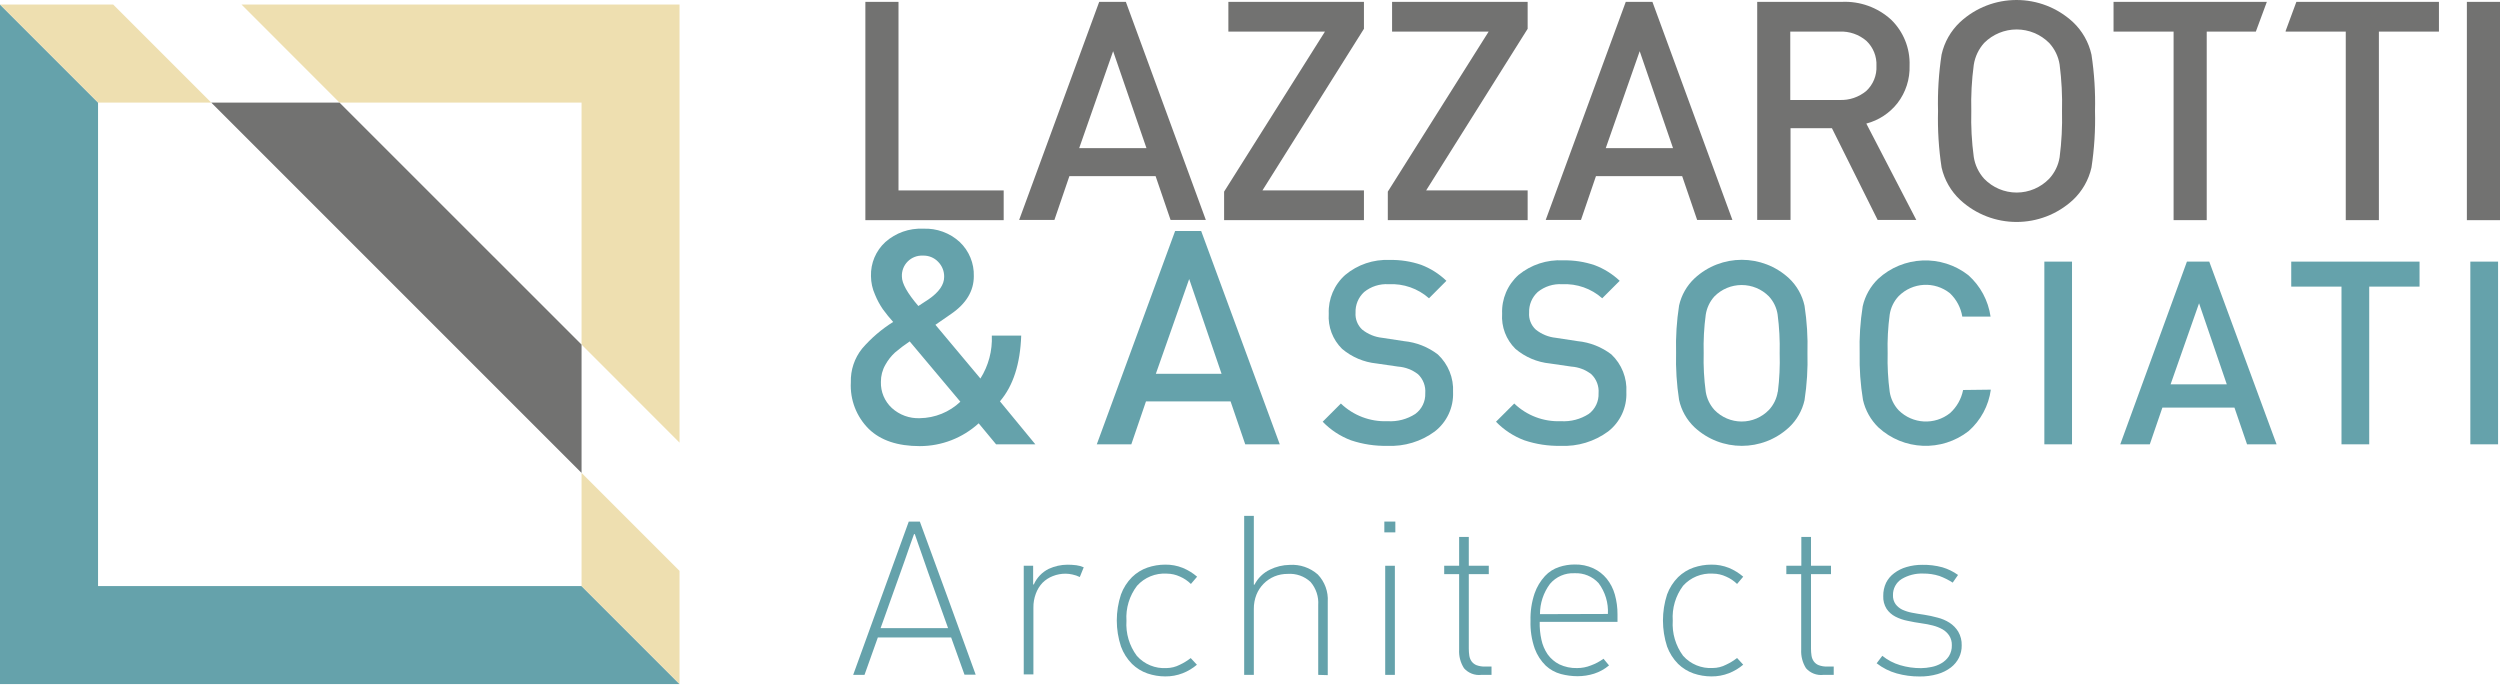
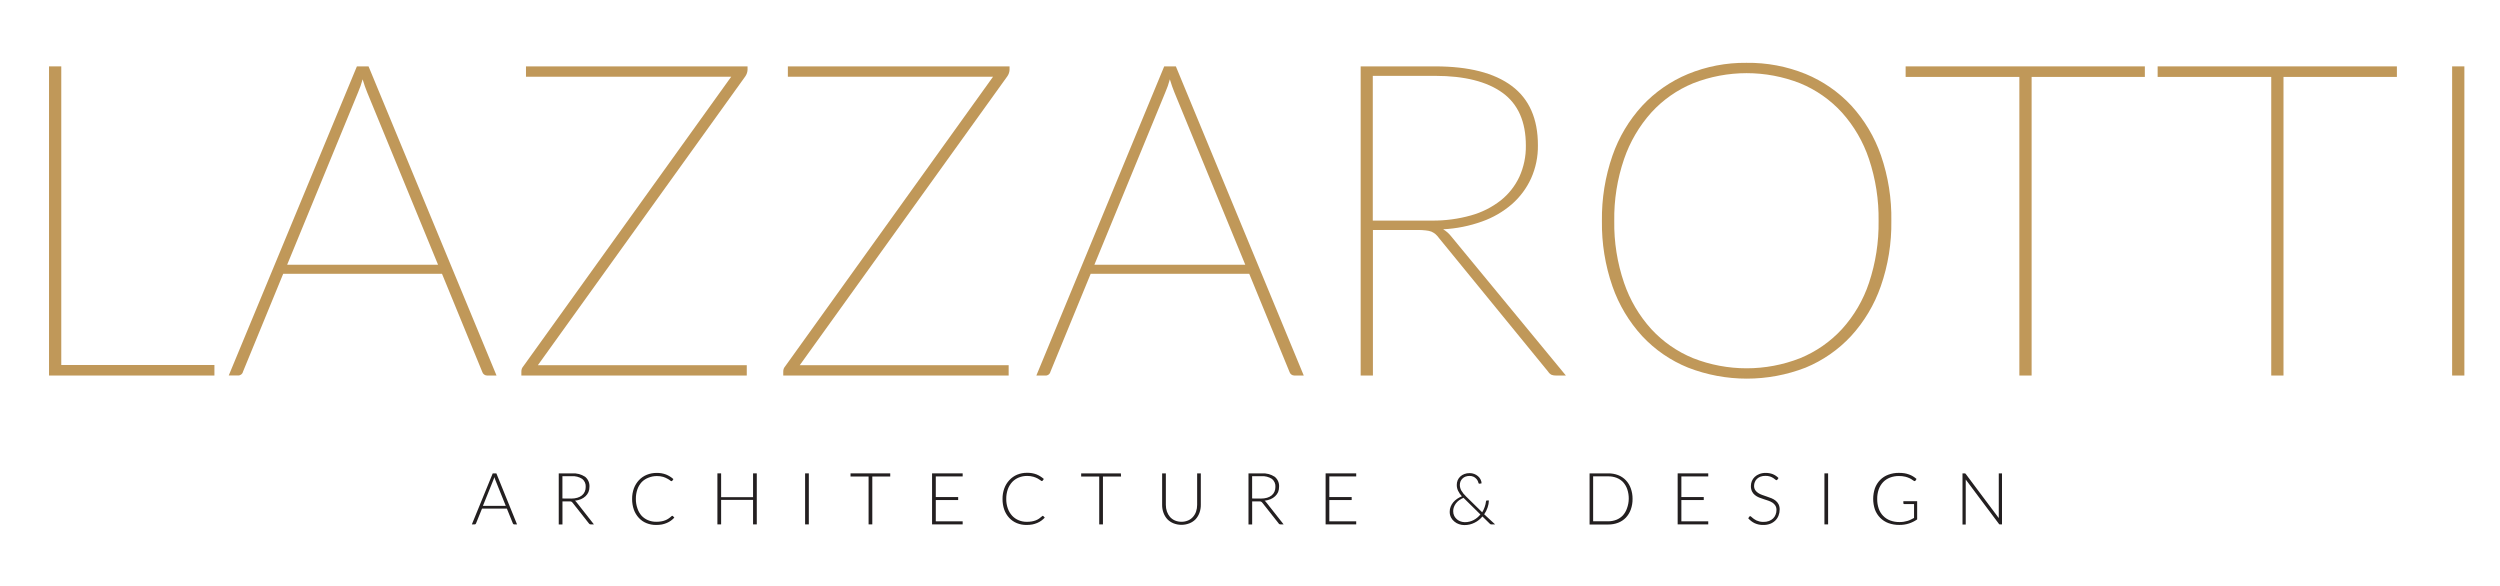
- <svg xmlns="http://www.w3.org/2000/svg" viewBox="0 0 375.07 102.63">
+ <svg xmlns="http://www.w3.org/2000/svg" id="Layer_1" data-name="Layer 1" viewBox="0 0 612 143.34">
  <defs>
-     <style>.cls-1{fill:#65a2ab;}.cls-2{fill:#eedfb0;}.cls-3{fill:#727271;}</style>
+     <style>.cls-1{fill:#231f20;}.cls-2{fill:#c09859;}</style>
  </defs>
-   <g id="Layer_2" data-name="Layer 2">
-     <path class="cls-1" d="M14.71,15.39V87.93H87.25l14.7,14.7H0V.68Z" />
-     <polygon class="cls-2" points="50.93 15.39 87.25 15.39 87.25 51.7 101.95 66.41 101.95 0.68 36.23 0.68 50.93 15.39" />
-     <polygon class="cls-2" points="16.98 0.68 0 0.68 14.71 15.39 31.69 15.39 16.98 0.68" />
-     <polygon class="cls-2" points="87.25 70.95 87.25 87.93 101.95 102.63 101.95 85.65 87.25 70.95" />
-     <polygon class="cls-3" points="87.25 51.7 50.93 15.39 31.69 15.39 87.25 70.95 87.25 51.7" />
-   </g>
-   <g id="Layer_3" data-name="Layer 3">
-     <path class="cls-1" d="M155.33,66.66h-5.89l-2.61-3.15A13.12,13.12,0,0,1,138,66.93q-5,0-7.65-2.57a9.15,9.15,0,0,1-2.7-7,7.71,7.71,0,0,1,1.69-5.06,20.45,20.45,0,0,1,4.66-4,23,23,0,0,1-1.55-1.91,11.46,11.46,0,0,1-1.17-2.18,6.86,6.86,0,0,1-.61-2.79,6.67,6.67,0,0,1,2.16-5.11,8,8,0,0,1,5.67-2,7.61,7.61,0,0,1,5.49,2,6.79,6.79,0,0,1,2.11,5.13q0,3.33-3.42,5.67l-2.34,1.62,6.75,8.06a11.17,11.17,0,0,0,1.71-6.44h4.41q-.22,6.39-3.19,9.86Zm-11.25-6.39-7.6-9.05a24.25,24.25,0,0,0-2.21,1.67,7.27,7.27,0,0,0-1.44,1.84,5.06,5.06,0,0,0-.67,2.57,5.12,5.12,0,0,0,1.64,3.91A5.87,5.87,0,0,0,138,62.74,9,9,0,0,0,144.08,60.27Zm-2.43-18.72a3.11,3.11,0,0,0-.9-2.27,3,3,0,0,0-2.29-.93,3,3,0,0,0-3.15,3.15q0,1.53,2.47,4.41l1.53-1Q141.65,43.3,141.65,41.55Z" />
-     <path class="cls-1" d="M192,66.66h-5.18l-2.2-6.44H171.93l-2.2,6.44h-5.18l11.75-32h3.91Zm-8.73-10.58-4.86-14.22-5,14.22Z" />
-     <path class="cls-1" d="M218,58.84a7.1,7.1,0,0,1-2.74,5.89,11.13,11.13,0,0,1-7.12,2.16,16.1,16.1,0,0,1-5.45-.83,11.52,11.52,0,0,1-4.25-2.79l2.73-2.73a9.53,9.53,0,0,0,7,2.65,6.9,6.9,0,0,0,4.17-1.09A3.67,3.67,0,0,0,213.83,59a3.56,3.56,0,0,0-1.08-2.85,5.53,5.53,0,0,0-3-1.15l-3.24-.47a9.48,9.48,0,0,1-5.16-2.19,6.75,6.75,0,0,1-2-5.28,7.38,7.38,0,0,1,2.47-5.81A9.7,9.7,0,0,1,208.47,39a13.73,13.73,0,0,1,4.74.73A11.22,11.22,0,0,1,217,42.13l-2.61,2.62a8.45,8.45,0,0,0-6.05-2.11,5.3,5.3,0,0,0-3.68,1.17,4,4,0,0,0-1.29,3.1,3.16,3.16,0,0,0,1,2.54,5.76,5.76,0,0,0,3,1.23l3.27.5a9.92,9.92,0,0,1,5.08,2A7.24,7.24,0,0,1,218,58.84Z" />
-     <path class="cls-1" d="M244,58.84a7.09,7.09,0,0,1-2.73,5.89,11.15,11.15,0,0,1-7.12,2.16,16.06,16.06,0,0,1-5.45-.83,11.56,11.56,0,0,1-4.26-2.79l2.74-2.73a9.52,9.52,0,0,0,7,2.65,6.93,6.93,0,0,0,4.18-1.09A3.67,3.67,0,0,0,239.83,59a3.56,3.56,0,0,0-1.08-2.85,5.47,5.47,0,0,0-3-1.15l-3.23-.47a9.42,9.42,0,0,1-5.16-2.19,6.75,6.75,0,0,1-2-5.28,7.4,7.4,0,0,1,2.46-5.81,9.72,9.72,0,0,1,6.7-2.19,13.81,13.81,0,0,1,4.74.73A11.22,11.22,0,0,1,243,42.13l-2.62,2.62a8.42,8.42,0,0,0-6-2.11,5.3,5.3,0,0,0-3.68,1.17,4,4,0,0,0-1.29,3.1,3.12,3.12,0,0,0,1,2.54,5.72,5.72,0,0,0,3,1.23l3.27.5a9.92,9.92,0,0,1,5.08,2A7.23,7.23,0,0,1,244,58.84Z" />
-     <path class="cls-1" d="M270.73,45.87a39.44,39.44,0,0,1,.44,7.08,39.65,39.65,0,0,1-.44,7.09,8,8,0,0,1-2.33,4.08,10.43,10.43,0,0,1-14.16,0A8,8,0,0,1,251.91,60a39.42,39.42,0,0,1-.45-7.09,39.22,39.22,0,0,1,.45-7.08,8,8,0,0,1,2.33-4.08,10.43,10.43,0,0,1,14.16,0A8,8,0,0,1,270.73,45.87Zm-4,12.9A37.61,37.61,0,0,0,267,53a37.85,37.85,0,0,0-.31-5.83,5.12,5.12,0,0,0-1.31-2.71,5.75,5.75,0,0,0-8.16,0,5.29,5.29,0,0,0-1.31,2.75,36.25,36.25,0,0,0-.31,5.79,35.85,35.85,0,0,0,.31,5.78,5.3,5.3,0,0,0,1.31,2.73,5.68,5.68,0,0,0,8.16,0A5.13,5.13,0,0,0,266.71,58.77Z" />
-     <path class="cls-1" d="M298.68,58.46a10.08,10.08,0,0,1-3.34,6.22,10.47,10.47,0,0,1-13.53-.56A8.32,8.32,0,0,1,279.5,60,38.25,38.25,0,0,1,279,53a38.12,38.12,0,0,1,.46-7.06,8.27,8.27,0,0,1,2.31-4.1,10.47,10.47,0,0,1,13.53-.56,10.27,10.27,0,0,1,3.34,6.22h-4.24A6.21,6.21,0,0,0,292.55,44a5.77,5.77,0,0,0-7.7.43,5.18,5.18,0,0,0-1.34,2.75A36.25,36.25,0,0,0,283.2,53a36.31,36.31,0,0,0,.31,5.8,5.21,5.21,0,0,0,1.34,2.75,5.81,5.81,0,0,0,7.72.42,6.31,6.31,0,0,0,1.95-3.46Z" />
-     <path class="cls-1" d="M310.86,66.66h-4.15V39.25h4.15Z" />
-     <path class="cls-1" d="M341.55,66.66h-4.43l-1.89-5.51H324.42l-1.89,5.51H318.1l10-27.41h3.35Zm-7.47-9-4.16-12.16-4.27,12.16Z" />
-     <path class="cls-1" d="M363,43h-7.55V66.66h-4.16V43h-7.54V39.25H363Z" />
-     <path class="cls-1" d="M374.78,66.66h-4.16V39.25h4.16Z" />
-     <path class="cls-1" d="M142.7,95.64h-11l-2,5.61H128l8.34-23H138q2.11,5.77,4.21,11.49t4.17,11.48h-1.68Zm-5.58-15.48c-.08.25-.26.72-.51,1.42s-.54,1.54-.87,2.5l-1.07,3c-.39,1.08-.75,2.09-1.09,3.05s-.65,1.81-.91,2.56-.45,1.26-.56,1.55h10.13l-3-8.38-1-2.87c-.34-1-.68-1.91-1-2.88Z" />
-     <path class="cls-1" d="M162,86.57a4.57,4.57,0,0,0-1.11-.38,4.82,4.82,0,0,0-1-.12,5.11,5.11,0,0,0-1.94.36,4.46,4.46,0,0,0-1.54,1,4.76,4.76,0,0,0-1,1.62,5.73,5.73,0,0,0-.37,2.13v10h-1.45V84.88H155v2.81h.1a4.74,4.74,0,0,1,2.25-2.35,6.81,6.81,0,0,1,2.8-.62,11.14,11.14,0,0,1,1.32.08,4.08,4.08,0,0,1,1.12.31Z" />
-     <path class="cls-1" d="M177.45,101a7,7,0,0,1-2.64.48,8.27,8.27,0,0,1-2.65-.44,6.23,6.23,0,0,1-2.33-1.44A7.22,7.22,0,0,1,168.18,97a12.45,12.45,0,0,1,0-7.82,7.22,7.22,0,0,1,1.65-2.59,6.23,6.23,0,0,1,2.33-1.44,8.27,8.27,0,0,1,2.65-.44,6.79,6.79,0,0,1,2.64.49,8,8,0,0,1,2.15,1.32l-.93,1.09a5.37,5.37,0,0,0-1.63-1.1,4.8,4.8,0,0,0-2-.45,5.52,5.52,0,0,0-4.45,1.82A7.81,7.81,0,0,0,169,93.13a7.93,7.93,0,0,0,1.56,5.27,5.49,5.49,0,0,0,4.45,1.83,4.45,4.45,0,0,0,2-.5,8.5,8.5,0,0,0,1.63-1l.93,1A7.58,7.58,0,0,1,177.45,101Z" />
-     <path class="cls-1" d="M197.77,101.25V90.79a4.82,4.82,0,0,0-1.15-3.48,4.54,4.54,0,0,0-3.42-1.21,5.16,5.16,0,0,0-2,.38,5,5,0,0,0-2.7,2.74,5.68,5.68,0,0,0-.39,2.13v9.9h-1.45V77.39h1.45V87.72h.1a5,5,0,0,1,2.32-2.26,6.86,6.86,0,0,1,2.94-.71,5.82,5.82,0,0,1,4.24,1.44,5.43,5.43,0,0,1,1.49,4.1v11Z" />
-     <path class="cls-1" d="M207.69,79.87V78.25h1.65v1.62Zm.13,21.38V84.88h1.45v16.37Z" />
-     <path class="cls-1" d="M222.24,101.25a3,3,0,0,1-2.6-1,4.7,4.7,0,0,1-.73-2.8V86.14h-2.24V84.88h2.24V80.56h1.45v4.32h3v1.26h-3V97.32a7,7,0,0,0,.08,1.06,2,2,0,0,0,.35.86,1.7,1.7,0,0,0,.74.56,3.31,3.31,0,0,0,1.24.2h1v1.25Z" />
-     <path class="cls-1" d="M231,93.3a10.94,10.94,0,0,0,.25,2.65,6.18,6.18,0,0,0,.94,2.22,4.84,4.84,0,0,0,1.75,1.5,5.86,5.86,0,0,0,2.67.56,5.57,5.57,0,0,0,2.08-.4,7.74,7.74,0,0,0,1.88-1l.83,1a6.63,6.63,0,0,1-2.24,1.24,8.24,8.24,0,0,1-2.48.38,9.83,9.83,0,0,1-2.51-.33,5.39,5.39,0,0,1-2.26-1.25,6.91,6.91,0,0,1-1.65-2.54,11.5,11.5,0,0,1-.64-4.19,11.8,11.8,0,0,1,.61-4.11,7.48,7.48,0,0,1,1.56-2.61,5,5,0,0,1,2.11-1.35,7.38,7.38,0,0,1,2.33-.38,6.38,6.38,0,0,1,2.83.58,5.69,5.69,0,0,1,2,1.56,6.68,6.68,0,0,1,1.21,2.36,10.8,10.8,0,0,1,.4,3V93.3Zm10.23-1.19a7.06,7.06,0,0,0-1.4-4.63A4.59,4.59,0,0,0,236.22,86a4.53,4.53,0,0,0-3.68,1.6,7.55,7.55,0,0,0-1.5,4.54Z" />
-     <path class="cls-1" d="M259.39,101a7,7,0,0,1-2.64.48,8.33,8.33,0,0,1-2.66-.44,6.31,6.31,0,0,1-2.33-1.44A7.22,7.22,0,0,1,250.11,97a12.64,12.64,0,0,1,0-7.82,7.22,7.22,0,0,1,1.65-2.59,6.31,6.31,0,0,1,2.33-1.44,8.33,8.33,0,0,1,2.66-.44,6.86,6.86,0,0,1,2.64.49,8,8,0,0,1,2.14,1.32l-.92,1.09a5.42,5.42,0,0,0-1.64-1.1,4.72,4.72,0,0,0-2-.45,5.54,5.54,0,0,0-4.46,1.82,7.86,7.86,0,0,0-1.55,5.24,8,8,0,0,0,1.55,5.27,5.52,5.52,0,0,0,4.46,1.83,4.37,4.37,0,0,0,2-.5,8.6,8.6,0,0,0,1.64-1l.92,1A7.53,7.53,0,0,1,259.39,101Z" />
-     <path class="cls-1" d="M273.56,101.25a3,3,0,0,1-2.61-1,4.78,4.78,0,0,1-.72-2.8V86.14H268V84.88h2.25V80.56h1.45v4.32h3v1.26h-3V97.32a7,7,0,0,0,.08,1.06,2,2,0,0,0,.35.86,1.64,1.64,0,0,0,.74.56,3.31,3.31,0,0,0,1.24.2h1v1.25Z" />
-     <path class="cls-1" d="M294.31,96.84a4,4,0,0,1-.41,1.83,4.27,4.27,0,0,1-1.2,1.46,6,6,0,0,1-2,1,9.29,9.29,0,0,1-2.72.36,12.56,12.56,0,0,1-3.43-.46,8.68,8.68,0,0,1-3-1.52l.85-1.12a7.73,7.73,0,0,0,2.66,1.4,10.71,10.71,0,0,0,3.15.45,7.89,7.89,0,0,0,1.55-.17,4.66,4.66,0,0,0,1.5-.56,3.37,3.37,0,0,0,1.13-1.06,2.94,2.94,0,0,0,.44-1.65,2.54,2.54,0,0,0-.39-1.44,3,3,0,0,0-1-.94,6.09,6.09,0,0,0-1.47-.58,13.71,13.71,0,0,0-1.65-.32c-.73-.1-1.44-.23-2.13-.38a6.72,6.72,0,0,1-1.85-.64,3.55,3.55,0,0,1-1.3-1.16,3.33,3.33,0,0,1-.5-1.92,4.48,4.48,0,0,1,.43-2A4,4,0,0,1,284.17,86a5.6,5.6,0,0,1,1.86-.93,8.2,8.2,0,0,1,2.38-.33,10.68,10.68,0,0,1,3,.37,7.9,7.9,0,0,1,2.35,1.15l-.8,1.15a10.3,10.3,0,0,0-2-1,7.77,7.77,0,0,0-2.44-.36,5.87,5.87,0,0,0-3.22.82A2.78,2.78,0,0,0,284,89.3a2.18,2.18,0,0,0,.38,1.33,2.84,2.84,0,0,0,1,.83,6.45,6.45,0,0,0,1.5.47c.57.11,1.18.21,1.81.3s1.33.25,2,.43a6.08,6.08,0,0,1,1.8.77,4.23,4.23,0,0,1,1.3,1.33A3.89,3.89,0,0,1,294.31,96.84Z" />
-     <path class="cls-3" d="M164.91.28,152.9,33h5.29l2.25-6.58h12.93L175.62,33h5.29L168.91.28Zm-3,21.94L167,7.68l5,14.54Z" />
-     <polygon class="cls-3" points="184.29 4.74 198.78 4.74 183.65 28.75 183.65 33.03 204.63 33.03 204.63 28.57 189.4 28.57 204.63 4.32 204.63 0.28 184.29 0.28 184.29 4.74" />
-     <polygon class="cls-3" points="208.85 4.74 223.34 4.74 208.21 28.75 208.21 33.03 229.19 33.03 229.19 28.57 213.96 28.57 229.19 4.32 229.19 0.28 208.85 0.28 208.85 4.74" />
-     <polygon class="cls-3" points="134.8 0.28 129.83 0.28 129.83 33.03 150.58 33.03 150.58 28.57 134.8 28.57 134.8 0.28" />
-     <path class="cls-3" d="M311,3.31a12.48,12.48,0,0,0-16.93,0,9.55,9.55,0,0,0-2.78,4.88,47.94,47.94,0,0,0-.53,8.46,48,48,0,0,0,.53,8.47A9.57,9.57,0,0,0,294.09,30,12.48,12.48,0,0,0,311,30a9.57,9.57,0,0,0,2.78-4.87,48,48,0,0,0,.53-8.47,47.94,47.94,0,0,0-.53-8.46A9.55,9.55,0,0,0,311,3.31ZM309,23.6a6.16,6.16,0,0,1-1.57,3.22,6.78,6.78,0,0,1-9.75,0,6.34,6.34,0,0,1-1.56-3.27,43,43,0,0,1-.37-6.9,43.34,43.34,0,0,1,.37-6.92,6.37,6.37,0,0,1,1.56-3.29,6.89,6.89,0,0,1,9.75,0A6.18,6.18,0,0,1,309,9.68a45.54,45.54,0,0,1,.36,7A45.06,45.06,0,0,1,309,23.6Z" />
-     <path class="cls-3" d="M284.67,15.48a8.77,8.77,0,0,0,1.82-5.64,9.15,9.15,0,0,0-2.78-6.9A10.27,10.27,0,0,0,276.32.28H263.63V33h5V19.23h6.21L281.7,33h5.8L280,18.54A8.77,8.77,0,0,0,284.67,15.48ZM268.59,15V4.74H276A5.78,5.78,0,0,1,280,6.12a4.85,4.85,0,0,1,1.52,3.77A4.8,4.8,0,0,1,280,13.64,5.87,5.87,0,0,1,276,15Z" />
-     <polygon class="cls-3" points="340.09 0.28 340.09 0.28 317.09 0.28 317.09 4.74 326.1 4.74 326.1 33.03 331.07 33.03 331.07 4.74 338.44 4.74 340.09 0.28" />
-     <path class="cls-3" d="M243.91.28,231.9,33h5.29l2.25-6.58h12.93L254.62,33h5.29L247.91.28Zm-3,21.94L246,7.68l5,14.54Z" />
-     <polygon class="cls-3" points="342.91 4.64 342.91 4.74 351.93 4.74 351.93 33.03 356.9 33.03 356.9 4.74 365.91 4.74 365.91 0.28 344.52 0.28 342.91 4.64" />
-     <rect class="cls-3" x="370.1" y="0.28" width="4.97" height="32.75" />
-   </g>
+   <path class="cls-1" d="M126.57,128.37h-.69a.35.35,0,0,1-.21-.06.57.57,0,0,1-.12-.18l-1.47-3.63H118l-1.47,3.63a.33.33,0,0,1-.12.17.32.32,0,0,1-.22.07h-.68l5.11-12.49h.89Zm-2.76-4.54-2.54-6.31a5.68,5.68,0,0,1-.26-.74c0,.14-.07.27-.12.4a2.84,2.84,0,0,1-.13.35l-2.54,6.3Z" />
+   <path class="cls-1" d="M145.39,128.37h-.78a.49.49,0,0,1-.25-.05.53.53,0,0,1-.19-.18l-4-5.07a.73.73,0,0,0-.14-.16.45.45,0,0,0-.17-.11.71.71,0,0,0-.22-.06l-.31,0h-1.64v5.65h-.91V115.88H140a5.26,5.26,0,0,1,3.23.83,2.93,2.93,0,0,1,1.07,2.45,3.26,3.26,0,0,1-.25,1.31,3.06,3.06,0,0,1-.71,1,3.88,3.88,0,0,1-1.12.73,5.83,5.83,0,0,1-1.48.38,1.25,1.25,0,0,1,.38.35Zm-5.54-6.32a5.19,5.19,0,0,0,1.48-.2,3.2,3.2,0,0,0,1.12-.57,2.41,2.41,0,0,0,.69-.89,2.78,2.78,0,0,0,.24-1.17,2.3,2.3,0,0,0-.87-2,4.23,4.23,0,0,0-2.54-.65h-2.29v5.46Z" />
+   <path class="cls-1" d="M164.57,126.27a.2.2,0,0,1,.15.06l.36.38a5.5,5.5,0,0,1-.85.75,4.61,4.61,0,0,1-1,.56,5.92,5.92,0,0,1-1.19.37,7.83,7.83,0,0,1-1.42.12,6.12,6.12,0,0,1-2.38-.45,5.1,5.1,0,0,1-1.86-1.29,5.91,5.91,0,0,1-1.21-2,7.8,7.8,0,0,1-.43-2.63,7.47,7.47,0,0,1,.44-2.6,6,6,0,0,1,1.24-2,5.43,5.43,0,0,1,1.91-1.31,6.29,6.29,0,0,1,2.45-.46,6.13,6.13,0,0,1,2.27.39,6.24,6.24,0,0,1,1.8,1.12l-.27.4a.25.25,0,0,1-.22.11.69.69,0,0,1-.34-.2,4,4,0,0,0-.67-.42,5.29,5.29,0,0,0-1-.43,5.19,5.19,0,0,0-1.52-.2,5.37,5.37,0,0,0-2.07.39A4.64,4.64,0,0,0,157.1,118a5.22,5.22,0,0,0-1.06,1.77,6.92,6.92,0,0,0-.38,2.34,6.77,6.77,0,0,0,.39,2.37,5.06,5.06,0,0,0,1,1.76,4.5,4.5,0,0,0,1.59,1.1,5,5,0,0,0,2,.39,7.16,7.16,0,0,0,1.2-.09,4.49,4.49,0,0,0,1-.27,3.76,3.76,0,0,0,.82-.43,5.87,5.87,0,0,0,.76-.6l.08-.06Z" />
+   <path class="cls-1" d="M185.26,115.88v12.49h-.91v-6h-7.82v6h-.91V115.88h.91v5.83h7.82v-5.83Z" />
+   <path class="cls-1" d="M198,128.37h-.91V115.88H198Z" />
+   <path class="cls-1" d="M217.93,116.65h-4.39v11.72h-.91V116.65h-4.42v-.77h9.72Z" />
+   <path class="cls-1" d="M235.66,127.62l0,.75h-7.49V115.88h7.49v.75h-6.58v5.05h5.48v.73h-5.48v5.21Z" />
+   <path class="cls-1" d="M255.25,126.27a.2.2,0,0,1,.15.06l.36.38a5.5,5.5,0,0,1-.85.75,4.78,4.78,0,0,1-1,.56,6,6,0,0,1-1.2.37,7.76,7.76,0,0,1-1.42.12,6.12,6.12,0,0,1-2.38-.45,5.27,5.27,0,0,1-1.86-1.29,5.91,5.91,0,0,1-1.21-2,7.8,7.8,0,0,1-.42-2.63,7.24,7.24,0,0,1,.44-2.6,5.85,5.85,0,0,1,1.23-2A5.43,5.43,0,0,1,249,116.2a6.31,6.31,0,0,1,2.46-.46,6.17,6.17,0,0,1,2.27.39,6.38,6.38,0,0,1,1.8,1.12l-.28.4a.24.24,0,0,1-.22.11.74.74,0,0,1-.34-.2,4.25,4.25,0,0,0-.66-.42,5.67,5.67,0,0,0-1.06-.43,5.16,5.16,0,0,0-1.51-.2,5.3,5.3,0,0,0-2.07.39,4.59,4.59,0,0,0-1.62,1.11,5.38,5.38,0,0,0-1.06,1.77,6.92,6.92,0,0,0-.38,2.34,6.77,6.77,0,0,0,.39,2.37,5.22,5.22,0,0,0,1.05,1.76,4.5,4.5,0,0,0,1.59,1.1,5,5,0,0,0,2,.39,7.16,7.16,0,0,0,1.2-.09,4.76,4.76,0,0,0,1-.27,4.27,4.27,0,0,0,.82-.43,6.57,6.57,0,0,0,.75-.6l.09-.06Z" />
+   <path class="cls-1" d="M274.43,116.65H270v11.72h-.91V116.65h-4.42v-.77h9.72Z" />
+   <path class="cls-1" d="M289.23,127.73a4,4,0,0,0,1.61-.32,3.26,3.26,0,0,0,1.2-.87,3.86,3.86,0,0,0,.76-1.31,5,5,0,0,0,.26-1.63v-7.72h.9v7.72a5.51,5.51,0,0,1-.33,1.93,4.69,4.69,0,0,1-.94,1.57,4.3,4.3,0,0,1-1.49,1,5.32,5.32,0,0,1-3.95,0,4.4,4.4,0,0,1-1.49-1,4.69,4.69,0,0,1-.94-1.57,5.51,5.51,0,0,1-.33-1.93v-7.72h.91v7.72a5,5,0,0,0,.26,1.62,4.16,4.16,0,0,0,.75,1.32,3.5,3.5,0,0,0,1.2.87A4,4,0,0,0,289.23,127.73Z" />
+   <path class="cls-1" d="M314.23,128.37h-.77a.47.47,0,0,1-.25-.05.41.41,0,0,1-.19-.18l-4-5.07a1.17,1.17,0,0,0-.15-.16.45.45,0,0,0-.17-.11.64.64,0,0,0-.22-.06l-.31,0h-1.64v5.65h-.9V115.88h3.19a5.26,5.26,0,0,1,3.23.83,2.93,2.93,0,0,1,1.07,2.45,3.43,3.43,0,0,1-.24,1.31,3.24,3.24,0,0,1-.72,1,3.74,3.74,0,0,1-1.12.73,5.83,5.83,0,0,1-1.48.38,1.15,1.15,0,0,1,.38.35Zm-5.54-6.32a5.27,5.27,0,0,0,1.49-.2,3.15,3.15,0,0,0,1.11-.57,2.41,2.41,0,0,0,.69-.89,2.78,2.78,0,0,0,.24-1.17,2.3,2.3,0,0,0-.87-2,4.23,4.23,0,0,0-2.54-.65h-2.29v5.46Z" />
+   <path class="cls-1" d="M332,127.62l0,.75h-7.49V115.88H332v.75h-6.58v5.05h5.47v.73h-5.47v5.21Z" />
+   <path class="cls-1" d="M366,128.37h-.79a.93.93,0,0,1-.26,0,.9.9,0,0,1-.24-.16l-1.81-1.78a5.81,5.81,0,0,1-1.89,1.51,5.94,5.94,0,0,1-1.2.45,5.71,5.71,0,0,1-1.33.15,4,4,0,0,1-1.31-.22,3.36,3.36,0,0,1-1.15-.65,3.17,3.17,0,0,1-.82-1,3,3,0,0,1-.31-1.41,3.15,3.15,0,0,1,.23-1.22,4,4,0,0,1,.62-1.06,4.62,4.62,0,0,1,.95-.86,5.53,5.53,0,0,1,1.18-.62,5.6,5.6,0,0,1-.94-1.37,3.32,3.32,0,0,1-.31-1.43,2.86,2.86,0,0,1,.22-1.14,2.78,2.78,0,0,1,.64-.91,2.89,2.89,0,0,1,1-.61,3.49,3.49,0,0,1,1.29-.22,3,3,0,0,1,1.12.2,3.12,3.12,0,0,1,.92.55,2.43,2.43,0,0,1,.63.8,2.14,2.14,0,0,1,.25.95l-.47.09a.25.25,0,0,1-.17,0,.32.32,0,0,1-.12-.17,2.07,2.07,0,0,0-.19-.54,1.79,1.79,0,0,0-.41-.56,2.09,2.09,0,0,0-.65-.45,2.14,2.14,0,0,0-.91-.18,2.69,2.69,0,0,0-1,.16,2.06,2.06,0,0,0-.74.46,2.16,2.16,0,0,0-.49.7,2.37,2.37,0,0,0-.17.9,2.85,2.85,0,0,0,.37,1.38,6.45,6.45,0,0,0,1.15,1.42l3.95,3.88a6.1,6.1,0,0,0,.62-1.32,6.21,6.21,0,0,0,.31-1.33.3.3,0,0,1,.07-.18.19.19,0,0,1,.16-.07h.48a5.52,5.52,0,0,1-.31,1.71,6.3,6.3,0,0,1-.84,1.68Zm-7.72-6.51a4.71,4.71,0,0,0-1.06.58,3.91,3.91,0,0,0-.8.77,3.51,3.51,0,0,0-.5.91,2.85,2.85,0,0,0-.18,1,2.61,2.61,0,0,0,.26,1.19,2.79,2.79,0,0,0,1.6,1.35,3.23,3.23,0,0,0,1,.17,4.43,4.43,0,0,0,1.18-.15,4.39,4.39,0,0,0,1-.39,4.88,4.88,0,0,0,.88-.6,5.24,5.24,0,0,0,.74-.75l-4.06-4Z" />
+   <path class="cls-1" d="M399.65,122.12a7.4,7.4,0,0,1-.43,2.61,5.65,5.65,0,0,1-1.22,2,5.27,5.27,0,0,1-1.88,1.24,6.57,6.57,0,0,1-2.43.43h-4.56V115.88h4.56a6.57,6.57,0,0,1,2.43.43,5.17,5.17,0,0,1,1.88,1.25,5.52,5.52,0,0,1,1.22,2A7.39,7.39,0,0,1,399.65,122.12Zm-.93,0a7,7,0,0,0-.36-2.33,5,5,0,0,0-1-1.73,4.4,4.4,0,0,0-1.59-1.08,5.42,5.42,0,0,0-2.05-.37H390v11h3.65a5.42,5.42,0,0,0,2.05-.37,4.4,4.4,0,0,0,1.59-1.08,5,5,0,0,0,1-1.73A7,7,0,0,0,398.72,122.12Z" />
+   <path class="cls-1" d="M418.18,127.62l0,.75h-7.49V115.88h7.49v.75h-6.58v5.05h5.48v.73h-5.48v5.21Z" />
+   <path class="cls-1" d="M435.11,117.4a.25.25,0,0,1-.23.15.52.52,0,0,1-.3-.17,3.29,3.29,0,0,0-.49-.36,4.27,4.27,0,0,0-.77-.37,3.44,3.44,0,0,0-1.14-.16,3.36,3.36,0,0,0-1.2.19,2.55,2.55,0,0,0-.86.53,2.08,2.08,0,0,0-.53.78,2.23,2.23,0,0,0-.19.92,1.92,1.92,0,0,0,.27,1.06,2.49,2.49,0,0,0,.71.7,4.31,4.31,0,0,0,1,.49l1.15.4c.39.13.78.27,1.15.42a4.26,4.26,0,0,1,1,.59,2.72,2.72,0,0,1,.71.87,2.77,2.77,0,0,1,.27,1.29,4,4,0,0,1-.27,1.47,3.41,3.41,0,0,1-.78,1.21,3.75,3.75,0,0,1-1.25.81,4.52,4.52,0,0,1-1.7.29,4.77,4.77,0,0,1-2.12-.43,5,5,0,0,1-1.57-1.2l.25-.39a.3.3,0,0,1,.25-.13.31.31,0,0,1,.2.11l.3.26.42.33a4.44,4.44,0,0,0,.58.34,4.38,4.38,0,0,0,.75.26,4,4,0,0,0,1,.1,3.67,3.67,0,0,0,1.33-.22,3,3,0,0,0,1-.62,2.43,2.43,0,0,0,.61-.92,2.9,2.9,0,0,0,.22-1.14,2,2,0,0,0-.27-1.09,2.32,2.32,0,0,0-.71-.72,4.72,4.72,0,0,0-1-.48l-1.15-.38c-.39-.12-.78-.26-1.15-.41a4.12,4.12,0,0,1-1-.59,2.57,2.57,0,0,1-.71-.89,3,3,0,0,1-.27-1.34,3.15,3.15,0,0,1,.24-1.21,3,3,0,0,1,.69-1,3.45,3.45,0,0,1,1.14-.71,4.11,4.11,0,0,1,1.54-.27,4.74,4.74,0,0,1,1.74.3,4.23,4.23,0,0,1,1.41.95Z" />
+   <path class="cls-1" d="M447.52,128.37h-.9V115.88h.9Z" />
+   <path class="cls-1" d="M469.32,122.7v4.45a7.53,7.53,0,0,1-2,1,7.35,7.35,0,0,1-2.38.35,7.48,7.48,0,0,1-2.67-.45,5.65,5.65,0,0,1-2-1.29,5.76,5.76,0,0,1-1.28-2,8.17,8.17,0,0,1,0-5.26,5.77,5.77,0,0,1,1.26-2,5.44,5.44,0,0,1,2-1.29,7.14,7.14,0,0,1,2.61-.45,9.13,9.13,0,0,1,1.32.09,6.11,6.11,0,0,1,1.12.29,5.12,5.12,0,0,1,1,.47,6.47,6.47,0,0,1,.87.64l-.25.39c-.08.14-.2.17-.37.09a1.55,1.55,0,0,1-.38-.24,3.56,3.56,0,0,0-.68-.41,5.7,5.7,0,0,0-1.07-.38,6.35,6.35,0,0,0-1.56-.17,5.91,5.91,0,0,0-2.2.39,4.65,4.65,0,0,0-1.68,1.11,5.09,5.09,0,0,0-1.07,1.77,6.92,6.92,0,0,0-.37,2.34,7,7,0,0,0,.37,2.37,4.8,4.8,0,0,0,1.09,1.78,4.71,4.71,0,0,0,1.72,1.12,6.36,6.36,0,0,0,2.29.39,6.67,6.67,0,0,0,1-.07,6.54,6.54,0,0,0,.9-.2,4.91,4.91,0,0,0,.83-.32c.27-.12.54-.27.82-.42V123.4h-2.4a.25.25,0,0,1-.16-.06.2.2,0,0,1-.06-.14v-.5Z" />
+   <path class="cls-1" d="M490.09,115.88v12.49h-.43a.38.38,0,0,1-.19,0,.42.42,0,0,1-.14-.13l-8.12-10.85a4.63,4.63,0,0,1,0,.51v10.51h-.79V115.88h.45a.5.5,0,0,1,.19,0,.4.4,0,0,1,.14.13l8.1,10.82a4.32,4.32,0,0,1,0-.5V115.88Z" />
+   <path class="cls-2" d="M52.49,89.35v2.58H12V16.25h3v73.1Z" />
+   <path class="cls-2" d="M121.55,91.93h-2.31a1.25,1.25,0,0,1-1.19-.91l-9.85-24H69.33L59.48,91a1.16,1.16,0,0,1-1.23.91H56L87.37,16.25h2.85ZM107.23,64.8,89.9,22.65c-.4-1-.77-2-1.13-3.23a23.36,23.36,0,0,1-1.13,3.23L70.3,64.8Z" />
+   <path class="cls-2" d="M183,17.11a3.11,3.11,0,0,1-.53,1.56L131.67,89.4h51.14v2.53H127.63V91a2.2,2.2,0,0,1,.11-.73,2.12,2.12,0,0,1,.38-.62L179,18.78H128.76V16.25H183Z" />
+   <path class="cls-2" d="M247.14,17.11a3,3,0,0,1-.54,1.56L195.78,89.4h51.14v2.53H191.74V91a2.2,2.2,0,0,1,.11-.73,2.12,2.12,0,0,1,.38-.62L243.1,18.78H192.87V16.25h54.27Z" />
+   <path class="cls-2" d="M319.16,91.93h-2.31a1.25,1.25,0,0,1-1.19-.91l-9.85-24H267l-9.86,24a1.16,1.16,0,0,1-1.23.91h-2.21L285,16.25h2.85ZM304.84,64.8,287.51,22.65c-.4-1-.77-2-1.13-3.23a22.12,22.12,0,0,1-1.13,3.23L267.91,64.8Z" />
+   <path class="cls-2" d="M383.33,91.93h-2.42a3.05,3.05,0,0,1-1.05-.16A2,2,0,0,1,379,91l-26.7-32.68a5.66,5.66,0,0,0-.89-1,4.41,4.41,0,0,0-1-.62A5.76,5.76,0,0,0,349,56.4a14.78,14.78,0,0,0-1.91-.1h-11V91.93h-3V16.25h18.25q12.33,0,18.74,4.79t6.4,14.53a19.21,19.21,0,0,1-1.67,8.1,18.8,18.8,0,0,1-4.68,6.3,22.82,22.82,0,0,1-7.32,4.25,33.17,33.17,0,0,1-9.53,1.91,6.9,6.9,0,0,1,1.88,1.62ZM336.06,54h14.43a34,34,0,0,0,9.61-1.27,20.89,20.89,0,0,0,7.27-3.66,16.14,16.14,0,0,0,4.57-5.79,17.79,17.79,0,0,0,1.59-7.64q0-8.78-5.71-12.92t-16.47-4.15H336.06Z" />
+   <path class="cls-2" d="M463,54.09a46.56,46.56,0,0,1-2.59,16,35.21,35.21,0,0,1-7.26,12.17A31.68,31.68,0,0,1,442,90a39.75,39.75,0,0,1-28.75,0A31.56,31.56,0,0,1,402,82.27a35.08,35.08,0,0,1-7.27-12.17,46.8,46.8,0,0,1-2.58-16,46.89,46.89,0,0,1,2.58-16A35,35,0,0,1,402,25.91a32.07,32.07,0,0,1,11.19-7.78,36.55,36.55,0,0,1,14.32-2.75A37.14,37.14,0,0,1,442,18.1a32,32,0,0,1,11.2,7.75,35.16,35.16,0,0,1,7.26,12.2A46.81,46.81,0,0,1,463,54.09Zm-3.12,0a45.72,45.72,0,0,0-2.35-15.15,32.41,32.41,0,0,0-6.62-11.39,28.49,28.49,0,0,0-10.23-7.16,35.86,35.86,0,0,0-26.21,0,28.49,28.49,0,0,0-10.23,7.16,33.12,33.12,0,0,0-6.67,11.39,44.68,44.68,0,0,0-2.4,15.15,44.76,44.76,0,0,0,2.4,15.15,32.48,32.48,0,0,0,6.67,11.33,28.74,28.74,0,0,0,10.23,7.11,35.86,35.86,0,0,0,26.21,0,28.74,28.74,0,0,0,10.23-7.11,31.79,31.79,0,0,0,6.62-11.33A45.8,45.8,0,0,0,459.88,54.09Z" />
+   <path class="cls-2" d="M525.06,18.83H497.34v73.1h-3V18.83H466.5V16.25h58.56Z" />
+   <path class="cls-2" d="M586.76,18.83H559v73.1h-3V18.83H528.19V16.25h58.57Z" />
+   <path class="cls-2" d="M603.28,91.93h-3V16.25h3Z" />
</svg>
